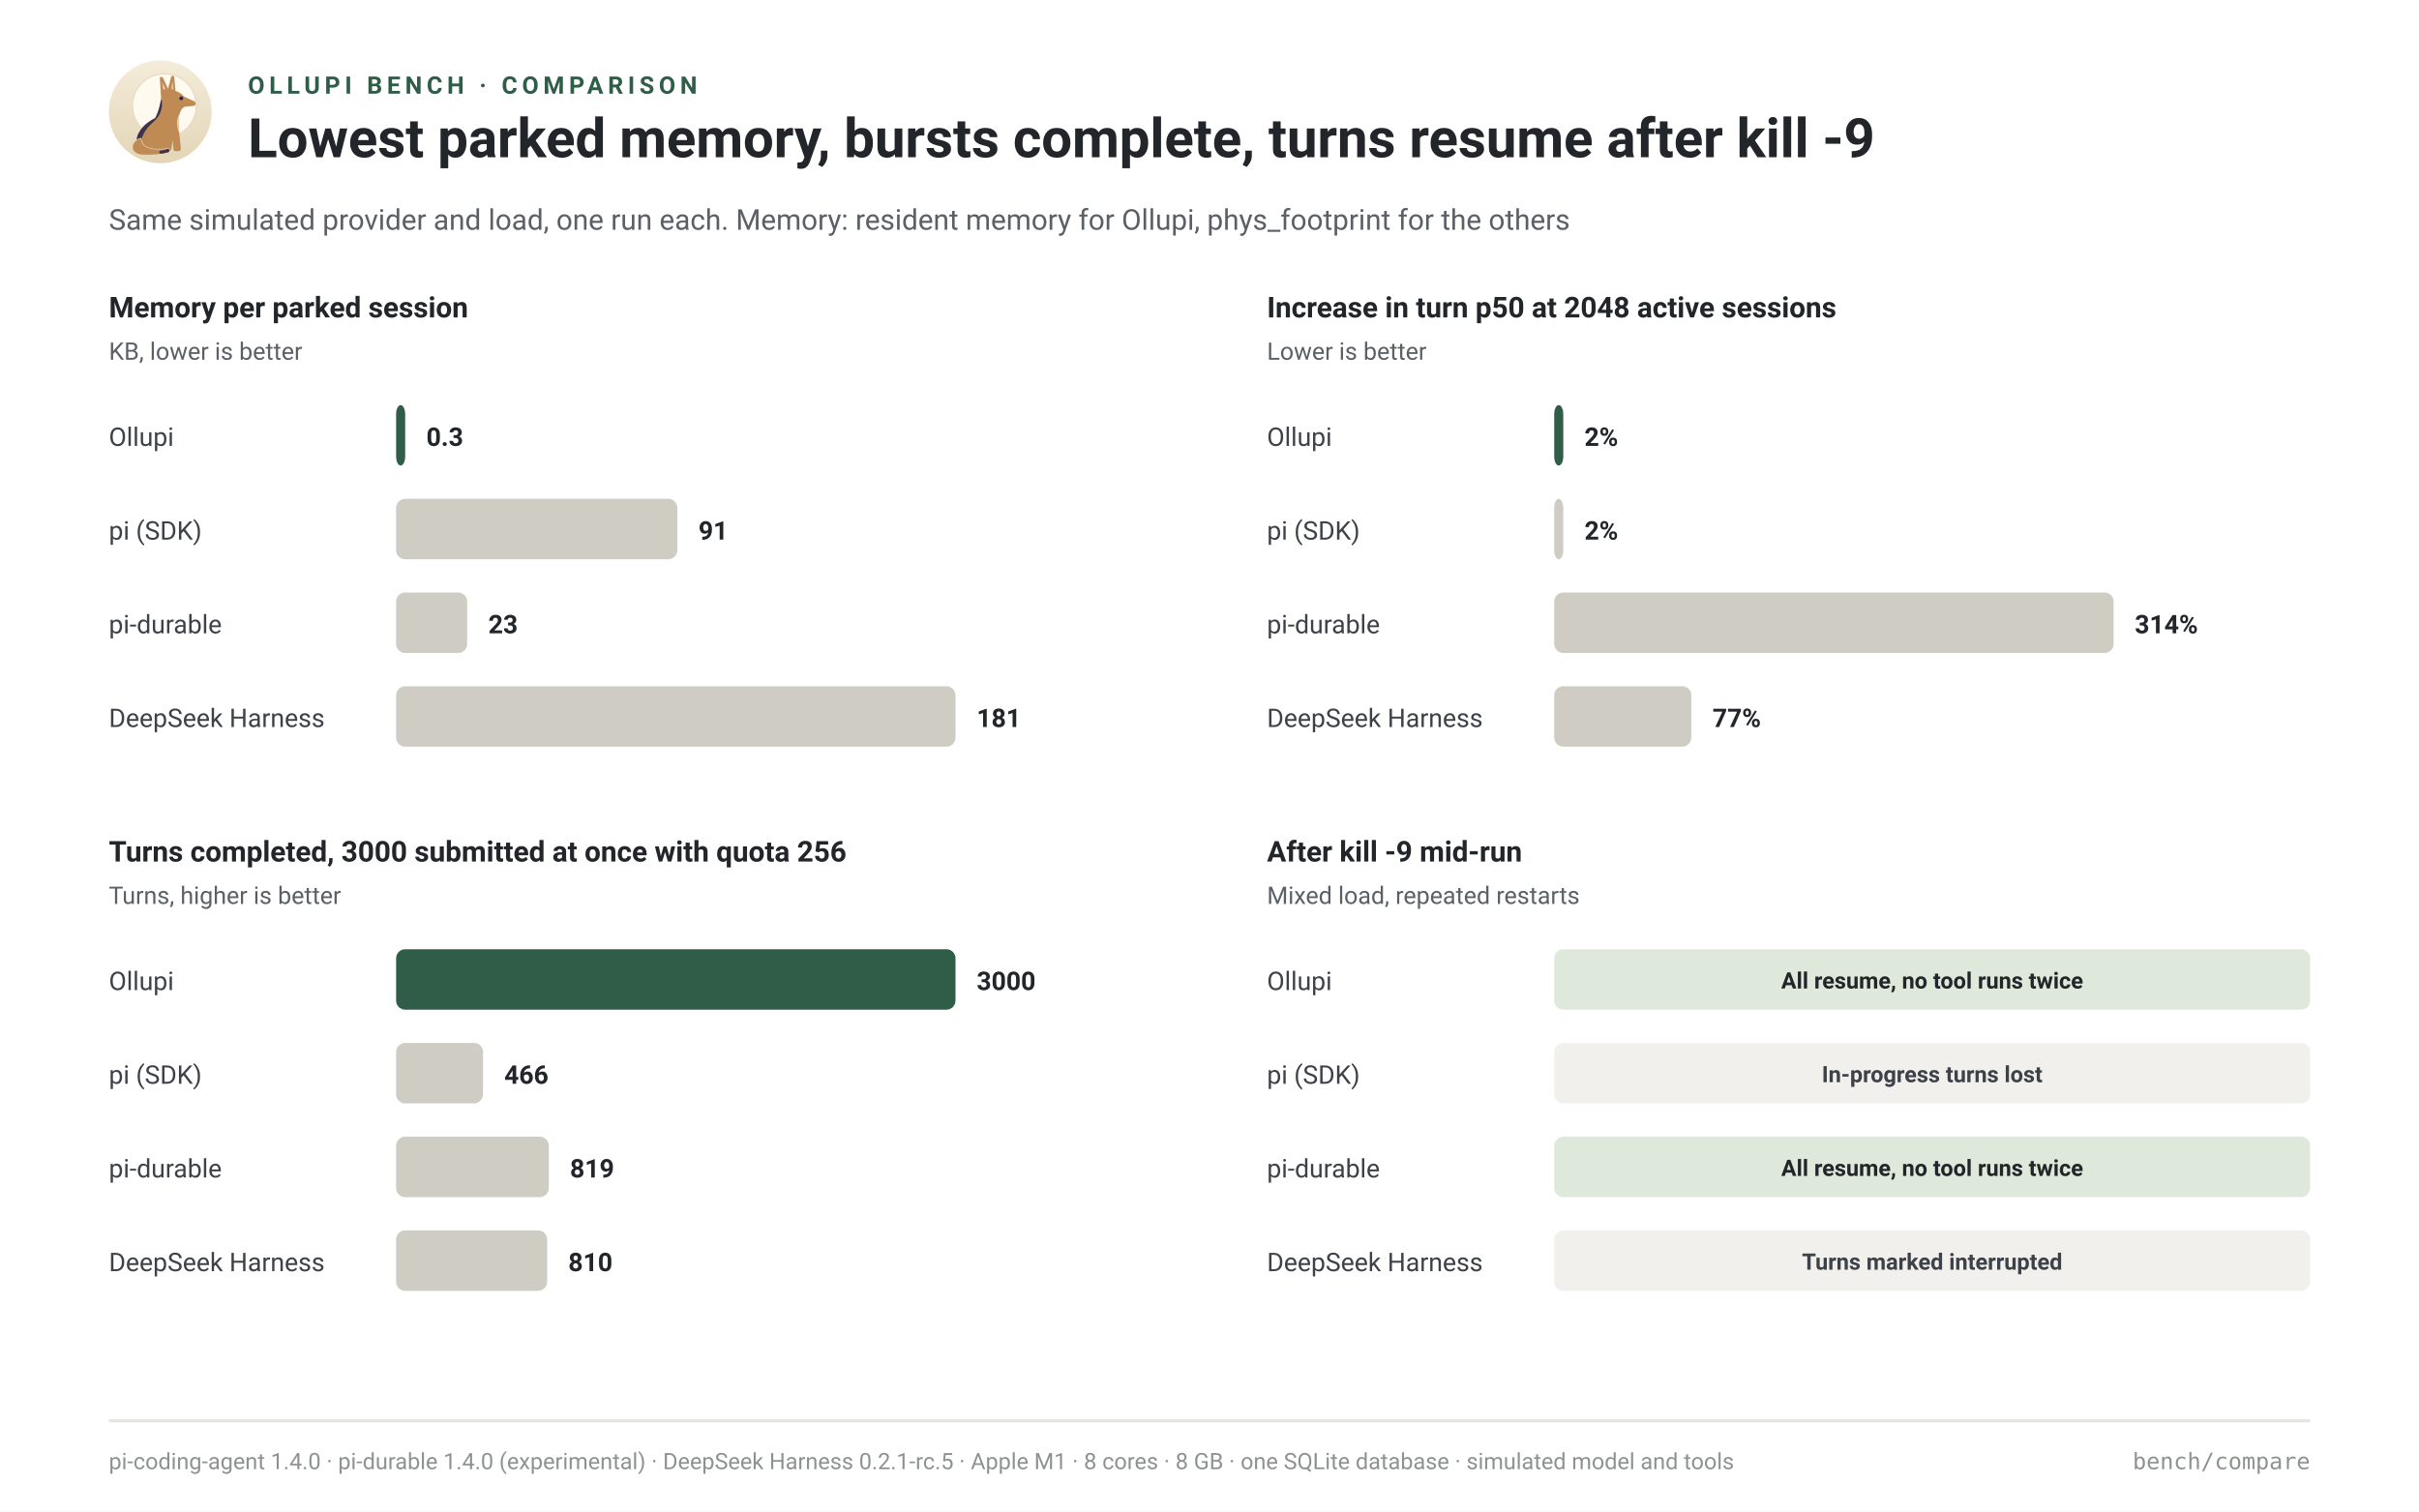
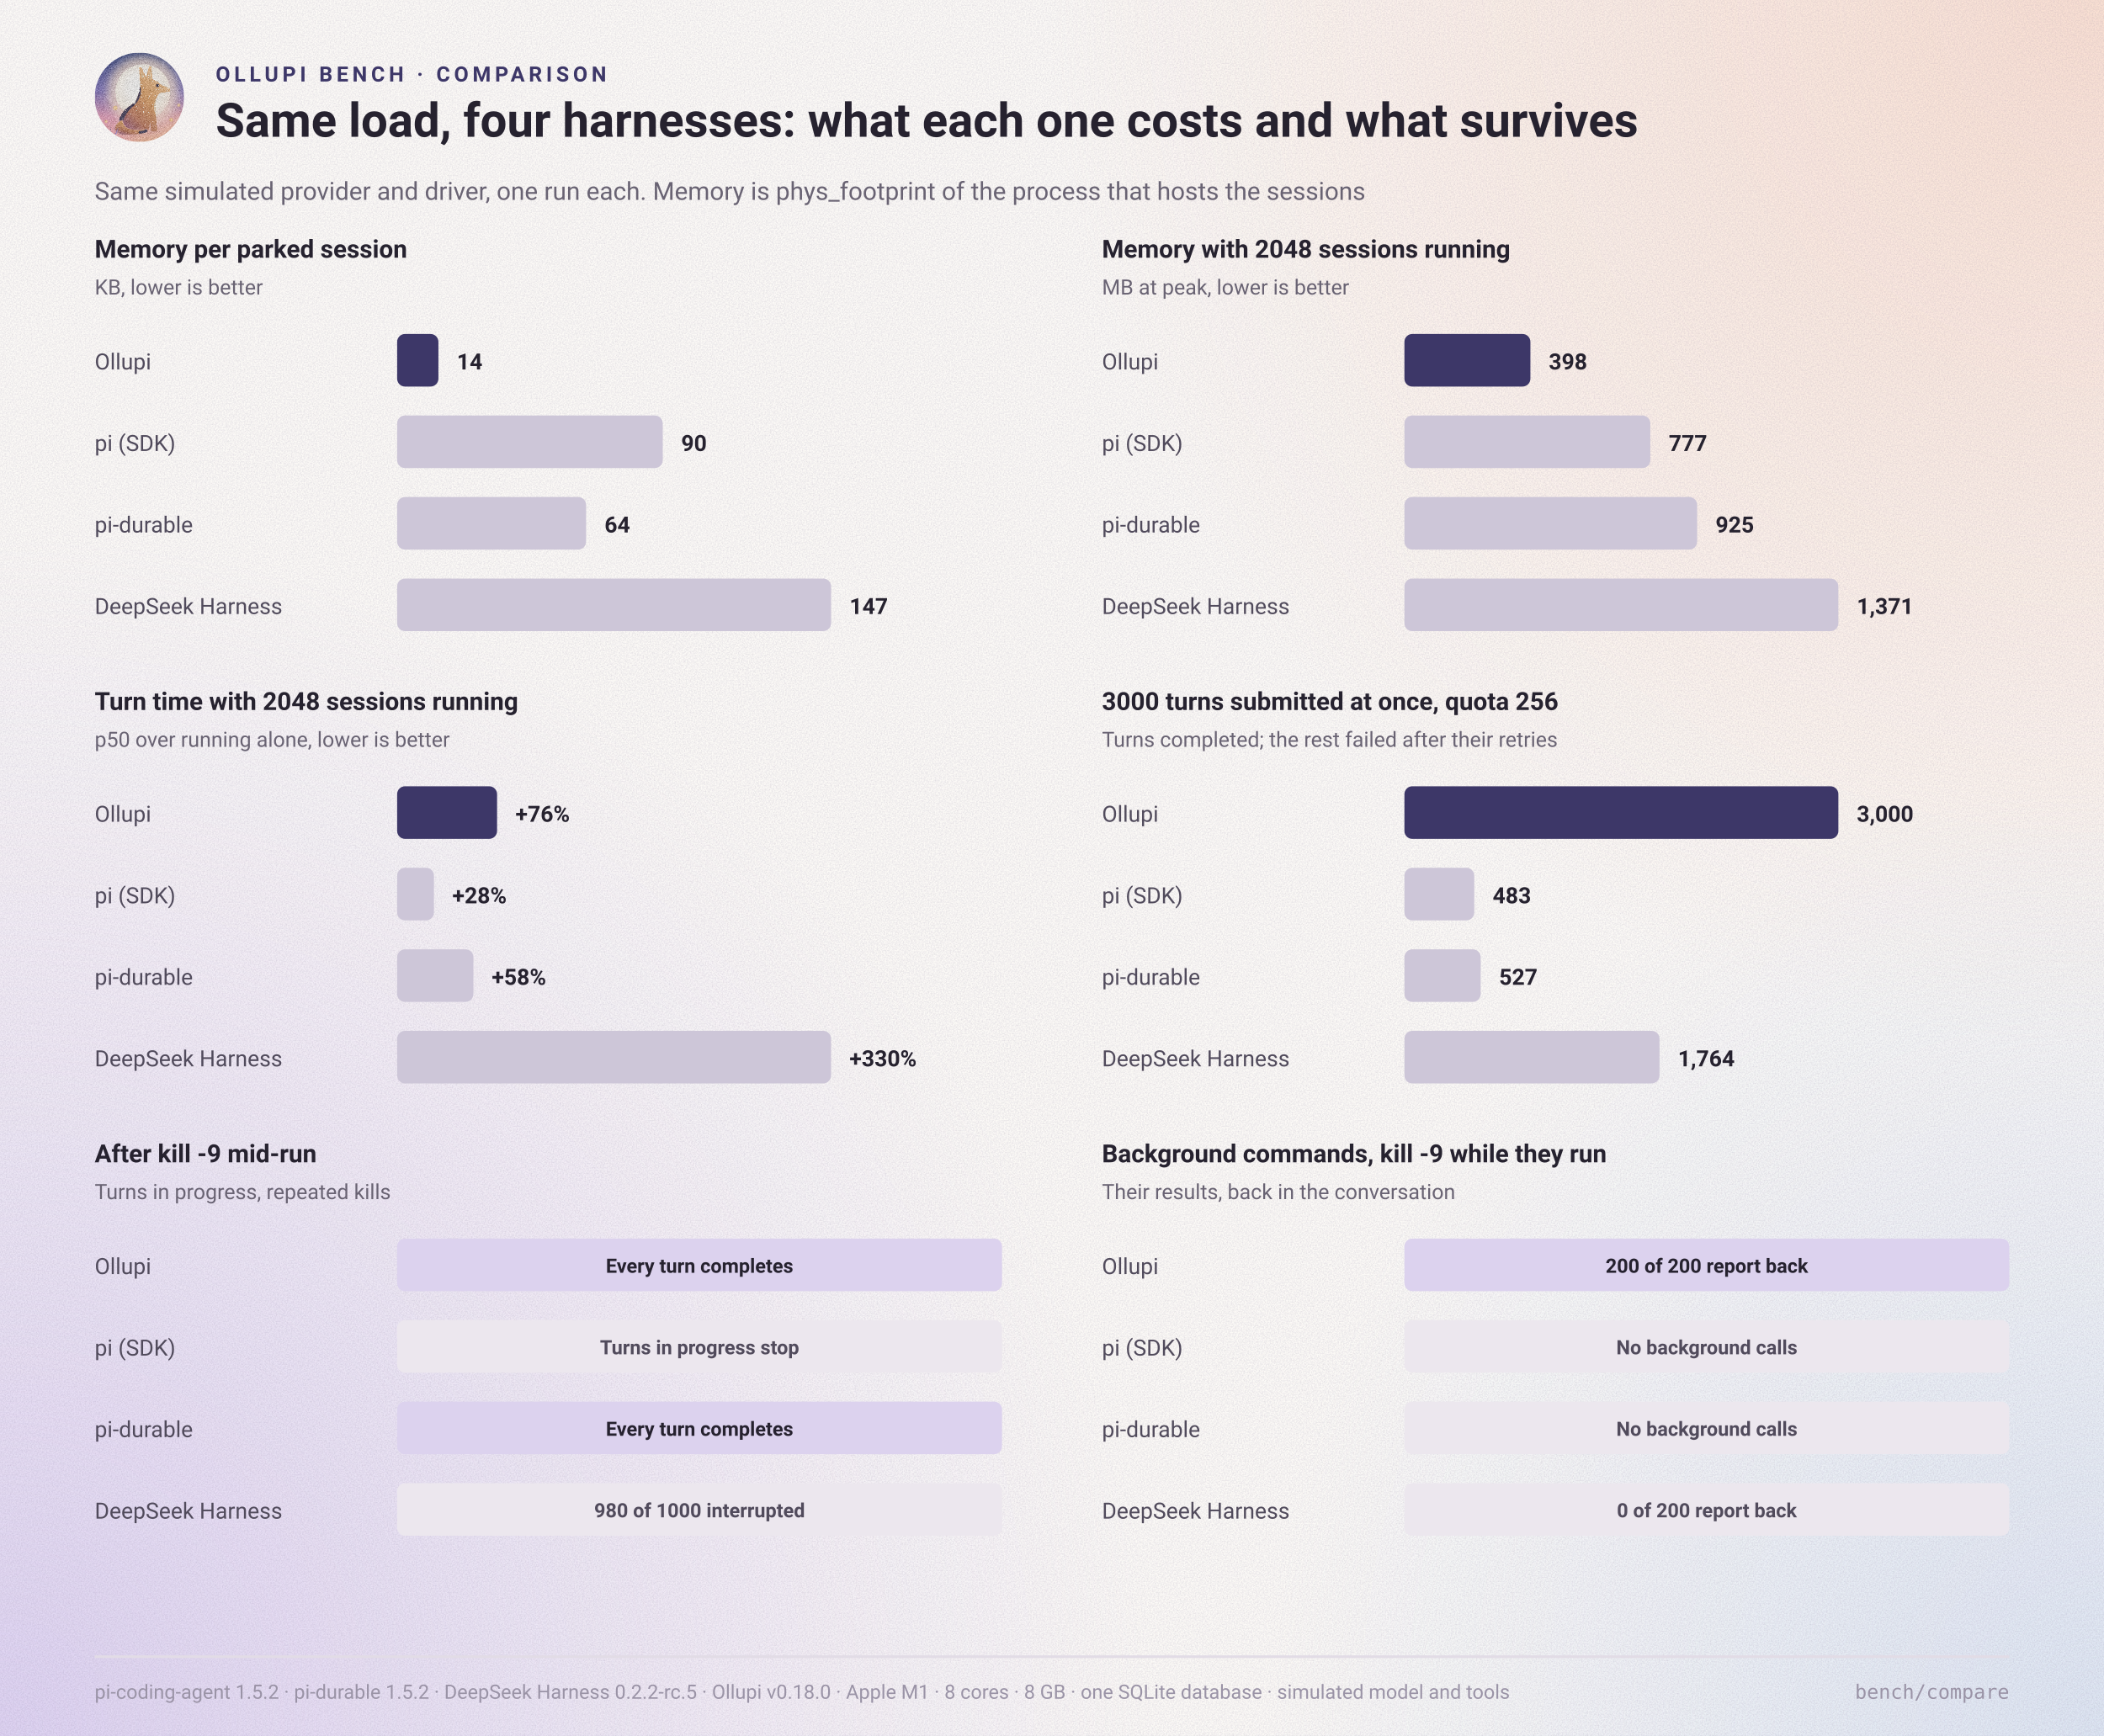
- <svg xmlns="http://www.w3.org/2000/svg" viewBox="0 0 1600 1000" width="1600" height="1000">
+ <svg xmlns="http://www.w3.org/2000/svg" viewBox="0 0 1600 1320" width="1600" height="1320">
  <defs>
    <pattern id="hatch" width="10" height="10" patternUnits="userSpaceOnUse" patternTransform="rotate(45)">
-       <rect width="10" height="10" fill="#f8f7f4" />
-       <line x1="0" y1="0" x2="0" y2="10" stroke="#cfccc3" stroke-width="4" />
+       <rect width="10" height="10" fill="#f6f2f3" />
+       <line x1="0" y1="0" x2="0" y2="10" stroke="#cdc6d8" stroke-width="4" />
    </pattern>
+     <radialGradient id="glow-lavender">
+       <stop offset="0" stop-color="#c4b2ec" stop-opacity=".55" />
+       <stop offset="1" stop-color="#c4b2ec" stop-opacity="0" />
+     </radialGradient>
+     <radialGradient id="glow-peach">
+       <stop offset="0" stop-color="#f7cdba" stop-opacity=".6" />
+       <stop offset="1" stop-color="#f7cdba" stop-opacity="0" />
+     </radialGradient>
+     <radialGradient id="glow-mist">
+       <stop offset="0" stop-color="#bed0ee" stop-opacity=".5" />
+       <stop offset="1" stop-color="#bed0ee" stop-opacity="0" />
+     </radialGradient>
+     <filter id="grain" x="0" y="0" width="100%" height="100%">
+       <feTurbulence type="fractalNoise" baseFrequency=".95" numOctaves="3" stitchTiles="stitch" />
+       <feColorMatrix values="0 0 0 0 .2 0 0 0 0 .16 0 0 0 0 .28 0 0 0 1.1 -.35" />
+     </filter>
    <marker id="arrow" viewBox="0 0 10 10" refX="9" refY="5" markerUnits="userSpaceOnUse" markerWidth="12" markerHeight="12" orient="auto-start-reverse">
-       <path d="M0,1 L9,5 L0,9 z" fill="#8e928f" />
+       <path d="M0,1 L9,5 L0,9 z" fill="#9a93a6" />
    </marker>
  </defs>
-   <style>text { font-family: -apple-system, BlinkMacSystemFont, "Segoe UI", Roboto, "Helvetica Neue", Arial, sans-serif; fill: #22252a; } .eyebrow { font-size: 16px; font-weight: 600; letter-spacing: 3px; fill: #2f5d47; } .title { font-size: 36px; font-weight: 700; } .sub { font-size: 19px; fill: #5b5f66; } .kpi { font-size: 44px; font-weight: 700; letter-spacing: -0.5px; } .unit { font-size: 21px; font-weight: 600; fill: #3d4148; } .cap { font-size: 17px; fill: #5b5f66; } .h { font-size: 22px; font-weight: 700; } .hs { font-size: 19px; font-weight: 600; } .b { font-size: 17px; fill: #3d4148; } .s { font-size: 15px; fill: #5b5f66; } .code { font-family: ui-monospace, 'SF Mono', Menlo, monospace; font-weight: 700; fill: #2f5d47; } .tick { font-size: 16px; fill: #5b5f66; } .lab { font-size: 17px; fill: #3d4148; } .val { font-size: 17px; font-weight: 600; } .chip { font-size: 15px; font-weight: 600; } .foot { font-size: 15px; fill: #8e928f; }</style>
-   <rect width="1600" height="1000" fill="#ffffff" />
+   <style>text { font-family: -apple-system, BlinkMacSystemFont, "Segoe UI", Roboto, "Helvetica Neue", Arial, sans-serif; fill: #26222f; } .eyebrow { font-size: 16px; font-weight: 600; letter-spacing: 3px; fill: #3d3768; } .title { font-size: 36px; font-weight: 700; } .sub { font-size: 19px; fill: #696373; } .kpi { font-size: 44px; font-weight: 700; letter-spacing: -0.5px; } .unit { font-size: 21px; font-weight: 600; fill: #514b5c; } .cap { font-size: 17px; fill: #696373; } .h { font-size: 22px; font-weight: 700; } .hs { font-size: 19px; font-weight: 600; } .b { font-size: 17px; fill: #514b5c; } .s { font-size: 15px; fill: #696373; } .code { font-family: ui-monospace, 'SF Mono', Menlo, monospace; font-weight: 700; fill: #3d3768; } .tick { font-size: 16px; fill: #696373; } .lab { font-size: 17px; fill: #514b5c; } .val { font-size: 17px; font-weight: 600; } .chip { font-size: 15px; font-weight: 600; } .foot { font-size: 15px; fill: #9a93a6; }</style>
+   <rect width="1600" height="1320" fill="#fbf9f6" />
+   <ellipse cx="0" cy="1320" rx="880" ry="924" fill="url(#glow-lavender)" />
+   <ellipse cx="1600" cy="0" rx="800.0" ry="792.0" fill="url(#glow-peach)" />
+   <ellipse cx="1600" cy="1320" rx="640.0" ry="726" fill="url(#glow-mist)" />
+   <rect width="1600" height="1320" filter="url(#grain)" opacity=".28" />
  <svg x="72" y="40" width="68" height="68" viewBox="0 0 100 100">
    <defs>
-       <linearGradient id="ollupi-ground" x1="0" y1="0" x2="0" y2="1">
-         <stop offset="0" stop-color="#f4ecda" />
-         <stop offset="1" stop-color="#e3d5b6" />
+       <linearGradient id="oed-coat" x1=".85" y1=".1" x2=".15" y2=".95">
+         <stop offset="0" stop-color="#f8c994" />
+         <stop offset=".45" stop-color="#df9c5f" />
+         <stop offset=".78" stop-color="#bf7458" />
+         <stop offset="1" stop-color="#9b5b74" />
      </linearGradient>
+       <radialGradient id="oed-moon" cx=".45" cy=".4" r=".7">
+         <stop offset="0" stop-color="#ffffff" />
+         <stop offset=".65" stop-color="#fff7ec" />
+         <stop offset="1" stop-color="#fbe1d6" />
+       </radialGradient>
+       <linearGradient id="oed-sky" x1="0" y1="0" x2="0" y2="1">
+         <stop offset="0" stop-color="#2f3f7a" />
+         <stop offset=".42" stop-color="#7b6fb8" />
+         <stop offset=".72" stop-color="#d996b4" />
+         <stop offset="1" stop-color="#f4bb98" />
+       </linearGradient>
+       <filter id="oed-bloom" x="-50%" y="-50%" width="200%" height="200%">
+         <feGaussianBlur stdDeviation="70" />
+       </filter>
+       <filter id="oed-halo" x="-50%" y="-50%" width="200%" height="200%">
+         <feGaussianBlur stdDeviation="38" />
+       </filter>
+       <filter id="oed-grain" x="0" y="0" width="100%" height="100%" color-interpolation-filters="sRGB">
+         <feTurbulence type="fractalNoise" baseFrequency="1.05" numOctaves="3" seed="11" result="n" />
+         <feColorMatrix in="n" type="saturate" values="0" result="g" />
+         <feComponentTransfer in="g" result="gc">
+           <feFuncR type="linear" slope="1.4" intercept="-.2" />
+           <feFuncG type="linear" slope="1.4" intercept="-.2" />
+           <feFuncB type="linear" slope="1.4" intercept="-.2" />
+           <feFuncA type="linear" slope="0" intercept="1" />
+         </feComponentTransfer>
+         <feBlend in="SourceGraphic" in2="gc" mode="soft-light" result="b" />
+         <feComposite in="b" in2="SourceGraphic" operator="arithmetic" k2=".38" k3=".62" result="m" />
+         <feComposite in="m" in2="SourceAlpha" operator="in" />
+       </filter>
+       <filter id="oed-wolf" x="-15%" y="-15%" width="130%" height="130%" color-interpolation-filters="sRGB">
+         <feGaussianBlur in="SourceGraphic" stdDeviation="1.2" result="air" />
+         <feGaussianBlur in="SourceAlpha" stdDeviation="5" result="soft" />
+         <feTurbulence type="fractalNoise" baseFrequency="1.9" numOctaves="2" seed="4" result="noise" />
+         <feColorMatrix in="noise" values="0 0 0 0 0  0 0 0 0 0  0 0 0 0 0  1 0 0 0 0" result="na" />
+         <feComposite in="soft" in2="na" operator="arithmetic" k2="1" k3="2.1" k4="-1.05" result="mix" />
+         <feComponentTransfer in="mix" result="edge">
+           <feFuncA type="discrete" tableValues="0 1" />
+         </feComponentTransfer>
+         <feTurbulence type="fractalNoise" baseFrequency="1.6" numOctaves="2" seed="9" result="g" />
+         <feColorMatrix in="g" type="saturate" values="0" result="gg" />
+         <feBlend in="air" in2="gg" mode="soft-light" result="tex0" />
+         <feComposite in="tex0" in2="air" operator="arithmetic" k2="0.3" k3="0.7" result="tex" />
+         <feComposite in="tex" in2="edge" operator="in" />
+       </filter>
+       <filter id="oed-moonedge" x="-15%" y="-15%" width="130%" height="130%" color-interpolation-filters="sRGB">
+         <feGaussianBlur in="SourceGraphic" stdDeviation="2" result="air" />
+         <feGaussianBlur in="SourceAlpha" stdDeviation="10" result="soft" />
+         <feTurbulence type="fractalNoise" baseFrequency="1.4" numOctaves="2" seed="9" result="noise" />
+         <feColorMatrix in="noise" values="0 0 0 0 0  0 0 0 0 0  0 0 0 0 0  1 0 0 0 0" result="na" />
+         <feComposite in="soft" in2="na" operator="arithmetic" k2="1" k3="1.7" k4="-0.85" result="mix" />
+         <feComponentTransfer in="mix" result="edge">
+           <feFuncA type="discrete" tableValues="0 1" />
+         </feComponentTransfer>
+         <feTurbulence type="fractalNoise" baseFrequency="1.6" numOctaves="2" seed="14" result="g" />
+         <feColorMatrix in="g" type="saturate" values="0" result="gg" />
+         <feBlend in="air" in2="gg" mode="soft-light" result="tex0" />
+         <feComposite in="tex0" in2="air" operator="arithmetic" k2="0.15" k3="0.85" result="tex" />
+         <feComposite in="tex" in2="edge" operator="in" />
+       </filter>
+       <filter id="oed-tuft1" x="-15%" y="-15%" width="130%" height="130%" color-interpolation-filters="sRGB">
+         <feGaussianBlur in="SourceGraphic" stdDeviation="1.2" result="air" />
+         <feGaussianBlur in="SourceAlpha" stdDeviation="3.0" result="soft" />
+         <feTurbulence type="fractalNoise" baseFrequency="1.7" numOctaves="2" seed="21" result="noise" />
+         <feColorMatrix in="noise" values="0 0 0 0 0  0 0 0 0 0  0 0 0 0 0  1 0 0 0 0" result="na" />
+         <feComposite in="soft" in2="na" operator="arithmetic" k2="1" k3="2.0" k4="-1.0" result="mix" />
+         <feComponentTransfer in="mix" result="edge">
+           <feFuncA type="discrete" tableValues="0 1" />
+         </feComponentTransfer>
+         <feTurbulence type="fractalNoise" baseFrequency="1.6" numOctaves="2" seed="26" result="g" />
+         <feColorMatrix in="g" type="saturate" values="0" result="gg" />
+         <feBlend in="air" in2="gg" mode="soft-light" result="tex0" />
+         <feComposite in="tex0" in2="air" operator="arithmetic" k2="0.3" k3="0.7" result="tex" />
+         <feComposite in="tex" in2="edge" operator="in" />
+       </filter>
+       <filter id="oed-tuft2" x="-15%" y="-15%" width="130%" height="130%" color-interpolation-filters="sRGB">
+         <feGaussianBlur in="SourceGraphic" stdDeviation="1.2" result="air" />
+         <feGaussianBlur in="SourceAlpha" stdDeviation="3.0" result="soft" />
+         <feTurbulence type="fractalNoise" baseFrequency="1.7" numOctaves="2" seed="33" result="noise" />
+         <feColorMatrix in="noise" values="0 0 0 0 0  0 0 0 0 0  0 0 0 0 0  1 0 0 0 0" result="na" />
+         <feComposite in="soft" in2="na" operator="arithmetic" k2="1" k3="2.0" k4="-1.0" result="mix" />
+         <feComponentTransfer in="mix" result="edge">
+           <feFuncA type="discrete" tableValues="0 1" />
+         </feComponentTransfer>
+         <feTurbulence type="fractalNoise" baseFrequency="1.6" numOctaves="2" seed="38" result="g" />
+         <feColorMatrix in="g" type="saturate" values="0" result="gg" />
+         <feBlend in="air" in2="gg" mode="soft-light" result="tex0" />
+         <feComposite in="tex0" in2="air" operator="arithmetic" k2="0.3" k3="0.7" result="tex" />
+         <feComposite in="tex" in2="edge" operator="in" />
+       </filter>
+       <filter id="oed-tree" x="-15%" y="-15%" width="130%" height="130%" color-interpolation-filters="sRGB">
+         <feGaussianBlur in="SourceGraphic" stdDeviation="0.6" result="air" />
+         <feGaussianBlur in="SourceAlpha" stdDeviation="2.2" result="soft" />
+         <feTurbulence type="fractalNoise" baseFrequency="1.8" numOctaves="2" seed="41" result="noise" />
+         <feColorMatrix in="noise" values="0 0 0 0 0  0 0 0 0 0  0 0 0 0 0  1 0 0 0 0" result="na" />
+         <feComposite in="soft" in2="na" operator="arithmetic" k2="1" k3="1.8" k4="-0.9" result="mix" />
+         <feComponentTransfer in="mix" result="edge">
+           <feFuncA type="discrete" tableValues="0 1" />
+         </feComponentTransfer>
+         <feTurbulence type="fractalNoise" baseFrequency="1.6" numOctaves="2" seed="46" result="g" />
+         <feColorMatrix in="g" type="saturate" values="0" result="gg" />
+         <feBlend in="air" in2="gg" mode="soft-light" result="tex0" />
+         <feComposite in="tex0" in2="air" operator="arithmetic" k2="0.2" k3="0.8" result="tex" />
+         <feComposite in="tex" in2="edge" operator="in" />
+       </filter>
+       <filter id="oed-fly" x="-15%" y="-15%" width="130%" height="130%" color-interpolation-filters="sRGB">
+         <feGaussianBlur in="SourceGraphic" stdDeviation="0.5" result="air" />
+         <feGaussianBlur in="SourceAlpha" stdDeviation="1.6" result="soft" />
+         <feTurbulence type="fractalNoise" baseFrequency="2.2" numOctaves="2" seed="51" result="noise" />
+         <feColorMatrix in="noise" values="0 0 0 0 0  0 0 0 0 0  0 0 0 0 0  1 0 0 0 0" result="na" />
+         <feComposite in="soft" in2="na" operator="arithmetic" k2="1" k3="1.6" k4="-0.8" result="mix" />
+         <feComponentTransfer in="mix" result="edge">
+           <feFuncA type="discrete" tableValues="0 1" />
+         </feComponentTransfer>
+         <feTurbulence type="fractalNoise" baseFrequency="1.6" numOctaves="2" seed="56" result="g" />
+         <feColorMatrix in="g" type="saturate" values="0" result="gg" />
+         <feBlend in="air" in2="gg" mode="soft-light" result="tex0" />
+         <feComposite in="tex0" in2="air" operator="arithmetic" k2="0.2" k3="0.8" result="tex" />
+         <feComposite in="tex" in2="edge" operator="in" />
+       </filter>
+       <filter id="oed-glow" x="-50%" y="-50%" width="200%" height="200%">
+         <feGaussianBlur stdDeviation="6.00" />
+       </filter>
+       <linearGradient id="oed-wing" x1="0" x2="1">
+         <stop offset="0" stop-color="#a99af0" />
+         <stop offset="1" stop-color="#f4a6b8" />
+       </linearGradient>
+       <linearGradient id="oed-wing2" x1="0" x2="1">
+         <stop offset="0" stop-color="#f6b693" />
+         <stop offset="1" stop-color="#9fb8f0" />
+       </linearGradient>
+       <clipPath id="oed-disc">
+         <circle cx="512" cy="512" r="412" />
+       </clipPath>
    </defs>
-     <circle cx="50" cy="50" r="50" fill="url(#ollupi-ground)" />
-     <circle cx="54" cy="44" r="31" fill="#fffaf0" stroke="#e6d8bb" stroke-width="1" />
-     <g transform="translate(14 12) scale(.8)">
-       <clipPath id="ollupi-body">
-         <path d="M30 95 C18 95 13 83 19 73 C23 65 31 59 39 55 C43 47 45 39 46 31 L44.5 7 C44.5 4.5 47.5 4 48.5 6.5 L54.5 19.5 L58 5.5 C58.5 3 61.5 3 62 5.5 L63.5 22 C68 23.5 71.5 26 74 29 L86 34.5 C89 35.8 88.6 40 85.5 40.2 L74 41.5 C70.5 44 68.5 48 67.5 54 C66.5 62 68 72 69 82 L70 92 C70.2 94 69 95.3 67 95.3 L63.5 95.3 C61.5 95.3 61 93.8 61 92.5 L60 82 L58.5 92.5 C58.3 94.3 57 95.3 55 95.3 L50 95.3 Z" />
-       </clipPath>
-       <path d="M30 95 C18 95 13 83 19 73 C23 65 31 59 39 55 C43 47 45 39 46 31 L44.5 7 C44.5 4.5 47.5 4 48.5 6.5 L54.5 19.5 L58 5.5 C58.5 3 61.5 3 62 5.5 L63.5 22 C68 23.5 71.5 26 74 29 L86 34.5 C89 35.8 88.6 40 85.5 40.2 L74 41.5 C70.5 44 68.5 48 67.5 54 C66.5 62 68 72 69 82 L70 92 C70.2 94 69 95.3 67 95.3 L63.5 95.3 C61.5 95.3 61 93.8 61 92.5 L60 82 L58.5 92.5 C58.3 94.3 57 95.3 55 95.3 L50 95.3 Z" fill="#c08a55" />
-       <g clip-path="url(#ollupi-body)">
-         <path d="M92 44 L72.5 44.5 C69.2 47.5 66.8 51.5 65.7 56.5 C64.8 61.5 65.6 68 69.2 76 L92 76 Z" fill="#ead2ab" />
-         <path d="M8 92 L8 40 L30 40 L46.8 33 C48.4 44 44.5 52.5 37 59.5 C30 65.5 24.5 72 21.8 82 Z" fill="#3b3350" />
+     <g transform="scale(0.121359) translate(-100 -100)">
+       <g clip-path="url(#oed-disc)">
+         <g filter="url(#oed-grain)">
+           <rect x="100" y="100" width="824" height="824" fill="url(#oed-sky)" />
+           <circle cx="160" cy="980" r="300" fill="#f7a7c0" opacity=".55" filter="url(#oed-bloom)" />
+           <circle cx="960" cy="900" r="260" fill="#ffc9a0" opacity=".6" filter="url(#oed-bloom)" />
+           <circle cx="545" cy="463" r="330" fill="#ffe6cf" opacity=".75" filter="url(#oed-halo)" />
+           <g filter="url(#oed-tree)" transform="translate(845 872) scale(1.05)" fill="#3a3a6e">
+             <path d="M-2 0 L-1.5 -34 L-14 -50 L-12 -51 L-0.5 -38 L1 -52 L3 -52 L1.6 -38 L13 -50 L15 -49 L2 -33 L2 0 Z" />
+             <path d="M-46 -52 C-40 -60 -20 -66 -2 -64 C14 -70 40 -64 48 -55 C40 -50 22 -51 4 -50 C-16 -49 -36 -47 -46 -52 Z" />
+           </g>
+           <path transform="translate(790 250) scale(1.6)" d="M-10 0 C-6 -4 -2 -4 0 0 C2 -4 6 -4 10 0 C6 -2 2 -1 0 2 C-2 -1 -6 -2 -10 0 Z" fill="#2c2f5e" opacity=".8" />
+           <path transform="translate(828 272) scale(1.1)" d="M-10 0 C-6 -4 -2 -4 0 0 C2 -4 6 -4 10 0 C6 -2 2 -1 0 2 C-2 -1 -6 -2 -10 0 Z" fill="#2c2f5e" opacity=".8" />
+           <g filter="url(#oed-moonedge)">
+             <circle cx="545" cy="462.6" r="255.4" fill="url(#oed-moon)" />
+           </g>
+           <circle cx="520" cy="430" r="150" fill="#ffffff" opacity=".55" filter="url(#oed-halo)" />
+           <g filter="url(#oed-wolf)">
+             <g transform="translate(100 100) scale(8.24) translate(14 12) scale(.8)">
+               <clipPath id="oed-body">
+                 <path d="M30 95 C18 95 13 83 19 73 C23 65 31 59 39 55 C43 47 45 39 46 31 L44.5 7 C44.5 4.5 47.5 4 48.5 6.5 L54.5 19.5 L58 5.5 C58.5 3 61.5 3 62 5.5 L63.5 22 C68 23.5 71.5 26 74 29 L86 34.5 C89 35.8 88.6 40 85.5 40.2 L74 41.5 C70.5 44 68.5 48 67.5 54 C66.5 62 68 72 69 82 L70 92 C70.2 94 69 95.3 67 95.3 L63.5 95.3 C61.5 95.3 61 93.8 61 92.5 L60 82 L58.5 92.5 C58.3 94.3 57 95.3 55 95.3 L50 95.3 Z" />
+               </clipPath>
+               <path d="M30 95 C18 95 13 83 19 73 C23 65 31 59 39 55 C43 47 45 39 46 31 L44.5 7 C44.5 4.5 47.5 4 48.5 6.5 L54.5 19.5 L58 5.5 C58.5 3 61.5 3 62 5.5 L63.5 22 C68 23.5 71.5 26 74 29 L86 34.5 C89 35.8 88.6 40 85.5 40.2 L74 41.5 C70.5 44 68.5 48 67.5 54 C66.5 62 68 72 69 82 L70 92 C70.2 94 69 95.3 67 95.3 L63.5 95.3 C61.5 95.3 61 93.8 61 92.5 L60 82 L58.5 92.5 C58.3 94.3 57 95.3 55 95.3 L50 95.3 Z" fill="url(#oed-coat)" />
+               <g clip-path="url(#oed-body)">
+                 <path d="M92 44 L72.5 44.5 C69.2 47.5 66.8 51.5 65.7 56.5 C64.8 61.5 65.6 68 69.2 76 L92 76 Z" fill="#ead2ab" />
+                 <path d="M8 92 L8 40 L30 40 L46.8 33 C48.4 44 44.5 52.5 37 59.5 C30 65.5 24.5 72 21.8 82 Z" fill="#3b3350" />
+               </g>
+               <path d="M47.4 11.5 L51.4 19.8 L48.6 20.4 Z M59.9 10.2 L61 20.4 L58.6 19.4 Z" fill="#ead2ab" />
+               <path d="M21 80 C8 84 8 99 24 99.5 C36 100 46 99 54 96.8 C57 96 57 92.5 54 92.5 C44 94 34 94 27 90 C23.5 88 22 84.5 21 80 Z" fill="url(#oed-coat)" stroke="#e9a9a8" stroke-width="1.6" paint-order="stroke" />
+               <path d="M45 94.6 C49 94.4 51.5 93.8 54 92.5 C57 92.5 57 96 54 96.8 C51 97.6 48 98.2 45 98.5 C43.5 97 43.5 95.6 45 94.6 Z" fill="#3b3350" />
+               <circle cx="70.5" cy="31" r="2.3" fill="#2b2541" />
+             </g>
+           </g>
+           <g filter="url(#oed-tuft1)">
+             <path d="M227.6 914 C224.4 860.0 206.7 824.0 201.2 794.0 C203.0 830.0 236.9 866.0 248.4 914 Z" fill="#2c335f" />
+             <path d="M239.6 914 C242.5 842.0 244.0 794.0 242.8 754.0 C243.2 802.0 255.9 850.0 262.0 914 Z" fill="#4b3a78" />
+             <path d="M254.0 914 C264.2 863.6 290.8 830.0 295.6 802.0 C294.0 835.6 275.8 869.2 273.2 914 Z" fill="#d07a9c" />
+             <path d="M214.8 914 C208.1 874.4 180.1 848.0 172.4 826.0 C175.0 852.4 218.6 878.8 232.4 914 Z" fill="#ee9f78" />
+             <path d="M263.6 914 C277.0 852.8 314.0 812.0 321.2 778.0 C318.8 818.8 288.6 859.6 282.8 914 Z" fill="#9a83d8" />
+             <path d="M235.6 914 C242.3 881.6 258.0 860.0 260.4 842.0 C259.6 863.6 252.9 885.2 253.2 914 Z" fill="#7a4f86" />
+           </g>
+           <g filter="url(#oed-tuft2)">
+             <path d="M763.8 921 C772.0 881.2 792.8 854.7 796.5 832.6 C795.3 859.1 781.8 885.6 780.2 921 Z" fill="#4b3a78" />
+             <path d="M752.3 921 C751.7 869.0 743.8 834.3 740.7 805.4 C741.7 840.1 762.3 874.8 770.0 921 Z" fill="#d07a9c" />
+             <path d="M776.8 921 C787.4 890.4 816.6 870.0 822.3 853.0 C820.4 873.4 796.3 893.8 791.7 921 Z" fill="#2c335f" />
+             <path d="M744.1 921 C739.0 893.5 716.9 875.1 710.8 859.8 C712.8 878.2 747.9 896.5 759.1 921 Z" fill="#9a83d8" />
+             <path d="M782.9 921 C788.0 875.1 799.1 844.5 800.6 819.0 C800.1 849.6 797.8 880.2 799.2 921 Z" fill="#ee9f78" />
+           </g>
+           <circle cx="290" cy="610" r="20" fill="#ffd27a" opacity=".7" filter="url(#oed-glow)" />
+           <circle cx="290" cy="610" r="5" fill="#fffbe8" />
+           <circle cx="805" cy="720" r="16.8" fill="#ffd27a" opacity=".7" filter="url(#oed-glow)" />
+           <circle cx="805" cy="720" r="4.2" fill="#fffbe8" />
+           <circle cx="875" cy="585" r="14.4" fill="#ffd27a" opacity=".7" filter="url(#oed-glow)" />
+           <circle cx="875" cy="585" r="3.6" fill="#fffbe8" />
+           <circle cx="205" cy="735" r="12.8" fill="#ffd27a" opacity=".7" filter="url(#oed-glow)" />
+           <circle cx="205" cy="735" r="3.2" fill="#fffbe8" />
+         </g>
      </g>
-       <path d="M47.4 11.5 L51.4 19.8 L48.6 20.4 Z M59.9 10.2 L61 20.4 L58.6 19.4 Z" fill="#ead2ab" />
-       <path d="M21 80 C8 84 8 99 24 99.5 C36 100 46 99 54 96.8 C57 96 57 92.5 54 92.5 C44 94 34 94 27 90 C23.5 88 22 84.5 21 80 Z" fill="#c08a55" stroke="#e3d5b6" stroke-width="1.6" paint-order="stroke" />
-       <path d="M45 94.6 C49 94.4 51.5 93.8 54 92.5 C57 92.5 57 96 54 96.8 C51 97.6 48 98.2 45 98.5 C43.5 97 43.5 95.6 45 94.6 Z" fill="#3b3350" />
-       <circle cx="70.5" cy="31" r="2.3" fill="#2b2541" />
    </g>
  </svg>
  <text class="eyebrow" x="164" y="62">OLLUPI BENCH · COMPARISON</text>
-   <text class="title" x="164" y="104">Lowest parked memory, bursts complete, turns resume after kill -9</text>
-   <text class="sub" x="72" y="152">Same simulated provider and load, one run each. Memory: resident memory for Ollupi, phys_footprint for the others</text>
-   <line x1="72" y1="940" x2="1528" y2="940" stroke="#e6e4de" stroke-width="2" />
-   <text class="foot" x="72" y="972">pi-coding-agent 1.4.0 · pi-durable 1.4.0 (experimental) · DeepSeek Harness 0.2.1-rc.5 · Apple M1 · 8 cores · 8 GB · one SQLite database · simulated model and tools</text>
-   <text class="foot" x="1528" y="972" text-anchor="end" style="font-family: ui-monospace, 'SF Mono', Menlo, monospace">bench/compare</text>
-   <text class="hs" x="72.0" y="210.0" text-anchor="start">Memory per parked session</text>
-   <text class="tick" x="72.0" y="238.0" text-anchor="start">KB, lower is better</text>
-   <text class="lab" x="72.0" y="295.0" text-anchor="start">Ollupi</text>
-   <rect x="262.0" y="268" width="6.0" height="40" rx="6" fill="#2f5d47" />
-   <text class="val" x="282.0" y="295.0" text-anchor="start">0.3</text>
-   <text class="lab" x="72.0" y="357.0" text-anchor="start">pi (SDK)</text>
-   <rect x="262.0" y="330" width="186.0" height="40" rx="6" fill="#cfccc3" />
-   <text class="val" x="462.0" y="357.0" text-anchor="start">91</text>
-   <text class="lab" x="72.0" y="419.0" text-anchor="start">pi-durable</text>
-   <rect x="262.0" y="392" width="47.0" height="40" rx="6" fill="#cfccc3" />
-   <text class="val" x="323.0" y="419.0" text-anchor="start">23</text>
-   <text class="lab" x="72.0" y="481.0" text-anchor="start">DeepSeek Harness</text>
-   <rect x="262.0" y="454" width="370.0" height="40" rx="6" fill="#cfccc3" />
-   <text class="val" x="646.0" y="481.0" text-anchor="start">181</text>
-   <text class="hs" x="838.0" y="210.0" text-anchor="start">Increase in turn p50 at 2048 active sessions</text>
-   <text class="tick" x="838.0" y="238.0" text-anchor="start">Lower is better</text>
-   <text class="lab" x="838.0" y="295.0" text-anchor="start">Ollupi</text>
-   <rect x="1028.0" y="268" width="6.0" height="40" rx="6" fill="#2f5d47" />
-   <text class="val" x="1048.0" y="295.0" text-anchor="start">2%</text>
-   <text class="lab" x="838.0" y="357.0" text-anchor="start">pi (SDK)</text>
-   <rect x="1028.0" y="330" width="6.0" height="40" rx="6" fill="#cfccc3" />
-   <text class="val" x="1048.0" y="357.0" text-anchor="start">2%</text>
-   <text class="lab" x="838.0" y="419.0" text-anchor="start">pi-durable</text>
-   <rect x="1028.0" y="392" width="370.0" height="40" rx="6" fill="#cfccc3" />
-   <text class="val" x="1412.0" y="419.0" text-anchor="start">314%</text>
-   <text class="lab" x="838.0" y="481.0" text-anchor="start">DeepSeek Harness</text>
-   <rect x="1028.0" y="454" width="90.7" height="40" rx="6" fill="#cfccc3" />
-   <text class="val" x="1132.7" y="481.0" text-anchor="start">77%</text>
-   <text class="hs" x="72.0" y="570.0" text-anchor="start">Turns completed, 3000 submitted at once with quota 256</text>
-   <text class="tick" x="72.0" y="598.0" text-anchor="start">Turns, higher is better</text>
-   <text class="lab" x="72.0" y="655.0" text-anchor="start">Ollupi</text>
-   <rect x="262.0" y="628" width="370.0" height="40" rx="6" fill="#2f5d47" />
-   <text class="val" x="646.0" y="655.0" text-anchor="start">3000</text>
-   <text class="lab" x="72.0" y="717.0" text-anchor="start">pi (SDK)</text>
-   <rect x="262.0" y="690" width="57.5" height="40" rx="6" fill="#cfccc3" />
-   <text class="val" x="333.5" y="717.0" text-anchor="start">466</text>
-   <text class="lab" x="72.0" y="779.0" text-anchor="start">pi-durable</text>
-   <rect x="262.0" y="752" width="101.0" height="40" rx="6" fill="#cfccc3" />
-   <text class="val" x="377.0" y="779.0" text-anchor="start">819</text>
-   <text class="lab" x="72.0" y="841.0" text-anchor="start">DeepSeek Harness</text>
-   <rect x="262.0" y="814" width="99.9" height="40" rx="6" fill="#cfccc3" />
-   <text class="val" x="375.9" y="841.0" text-anchor="start">810</text>
-   <text class="hs" x="838.0" y="570.0" text-anchor="start">After kill -9 mid-run</text>
-   <text class="tick" x="838.0" y="598.0" text-anchor="start">Mixed load, repeated restarts</text>
-   <text class="lab" x="838.0" y="655.0" text-anchor="start">Ollupi</text>
-   <rect x="1028.0" y="628" width="500.0" height="40" rx="6" fill="#dfe9db" />
-   <text class="chip" x="1278.0" y="654.0" text-anchor="middle" style="fill:#22252a">All resume, no tool runs twice</text>
-   <text class="lab" x="838.0" y="717.0" text-anchor="start">pi (SDK)</text>
-   <rect x="1028.0" y="690" width="500.0" height="40" rx="6" fill="#f1f0ec" />
-   <text class="chip" x="1278.0" y="716.0" text-anchor="middle" style="fill:#3d4148">In-progress turns lost</text>
-   <text class="lab" x="838.0" y="779.0" text-anchor="start">pi-durable</text>
-   <rect x="1028.0" y="752" width="500.0" height="40" rx="6" fill="#dfe9db" />
-   <text class="chip" x="1278.0" y="778.0" text-anchor="middle" style="fill:#22252a">All resume, no tool runs twice</text>
-   <text class="lab" x="838.0" y="841.0" text-anchor="start">DeepSeek Harness</text>
-   <rect x="1028.0" y="814" width="500.0" height="40" rx="6" fill="#f1f0ec" />
-   <text class="chip" x="1278.0" y="840.0" text-anchor="middle" style="fill:#3d4148">Turns marked interrupted</text>
+   <text class="title" x="164" y="104">Same load, four harnesses: what each one costs and what survives</text>
+   <text class="sub" x="72" y="152">Same simulated provider and driver, one run each. Memory is phys_footprint of the process that hosts the sessions</text>
+   <line x1="72" y1="1260" x2="1528" y2="1260" stroke="#e2dce6" stroke-width="2" />
+   <text class="foot" x="72" y="1292">pi-coding-agent 1.5.2 · pi-durable 1.5.2 · DeepSeek Harness 0.2.2-rc.5 · Ollupi v0.18.0 · Apple M1 · 8 cores · 8 GB · one SQLite database · simulated model and tools</text>
+   <text class="foot" x="1528" y="1292" text-anchor="end" style="font-family: ui-monospace, 'SF Mono', Menlo, monospace">bench/compare</text>
+   <text class="hs" x="72.0" y="196.0" text-anchor="start">Memory per parked session</text>
+   <text class="tick" x="72.0" y="224.0" text-anchor="start">KB, lower is better</text>
+   <text class="lab" x="72.0" y="281.0" text-anchor="start">Ollupi</text>
+   <rect x="302.0" y="254" width="31.4" height="40" rx="6" fill="#3d3768" />
+   <text class="val" x="347.4" y="281.0" text-anchor="start">14</text>
+   <text class="lab" x="72.0" y="343.0" text-anchor="start">pi (SDK)</text>
+   <rect x="302.0" y="316" width="202.0" height="40" rx="6" fill="#cdc6d8" />
+   <text class="val" x="518.0" y="343.0" text-anchor="start">90</text>
+   <text class="lab" x="72.0" y="405.0" text-anchor="start">pi-durable</text>
+   <rect x="302.0" y="378" width="143.7" height="40" rx="6" fill="#cdc6d8" />
+   <text class="val" x="459.7" y="405.0" text-anchor="start">64</text>
+   <text class="lab" x="72.0" y="467.0" text-anchor="start">DeepSeek Harness</text>
+   <rect x="302.0" y="440" width="330.0" height="40" rx="6" fill="#cdc6d8" />
+   <text class="val" x="646.0" y="467.0" text-anchor="start">147</text>
+   <text class="hs" x="838.0" y="196.0" text-anchor="start">Memory with 2048 sessions running</text>
+   <text class="tick" x="838.0" y="224.0" text-anchor="start">MB at peak, lower is better</text>
+   <text class="lab" x="838.0" y="281.0" text-anchor="start">Ollupi</text>
+   <rect x="1068.0" y="254" width="95.8" height="40" rx="6" fill="#3d3768" />
+   <text class="val" x="1177.8" y="281.0" text-anchor="start">398</text>
+   <text class="lab" x="838.0" y="343.0" text-anchor="start">pi (SDK)</text>
+   <rect x="1068.0" y="316" width="187.0" height="40" rx="6" fill="#cdc6d8" />
+   <text class="val" x="1269.0" y="343.0" text-anchor="start">777</text>
+   <text class="lab" x="838.0" y="405.0" text-anchor="start">pi-durable</text>
+   <rect x="1068.0" y="378" width="222.6" height="40" rx="6" fill="#cdc6d8" />
+   <text class="val" x="1304.6" y="405.0" text-anchor="start">925</text>
+   <text class="lab" x="838.0" y="467.0" text-anchor="start">DeepSeek Harness</text>
+   <rect x="1068.0" y="440" width="330.0" height="40" rx="6" fill="#cdc6d8" />
+   <text class="val" x="1412.0" y="467.0" text-anchor="start">1,371</text>
+   <text class="hs" x="72.0" y="540.0" text-anchor="start">Turn time with 2048 sessions running</text>
+   <text class="tick" x="72.0" y="568.0" text-anchor="start">p50 over running alone, lower is better</text>
+   <text class="lab" x="72.0" y="625.0" text-anchor="start">Ollupi</text>
+   <rect x="302.0" y="598" width="76.0" height="40" rx="6" fill="#3d3768" />
+   <text class="val" x="392.0" y="625.0" text-anchor="start">+76%</text>
+   <text class="lab" x="72.0" y="687.0" text-anchor="start">pi (SDK)</text>
+   <rect x="302.0" y="660" width="28.0" height="40" rx="6" fill="#cdc6d8" />
+   <text class="val" x="344.0" y="687.0" text-anchor="start">+28%</text>
+   <text class="lab" x="72.0" y="749.0" text-anchor="start">pi-durable</text>
+   <rect x="302.0" y="722" width="58.0" height="40" rx="6" fill="#cdc6d8" />
+   <text class="val" x="374.0" y="749.0" text-anchor="start">+58%</text>
+   <text class="lab" x="72.0" y="811.0" text-anchor="start">DeepSeek Harness</text>
+   <rect x="302.0" y="784" width="330.0" height="40" rx="6" fill="#cdc6d8" />
+   <text class="val" x="646.0" y="811.0" text-anchor="start">+330%</text>
+   <text class="hs" x="838.0" y="540.0" text-anchor="start">3000 turns submitted at once, quota 256</text>
+   <text class="tick" x="838.0" y="568.0" text-anchor="start">Turns completed; the rest failed after their retries</text>
+   <text class="lab" x="838.0" y="625.0" text-anchor="start">Ollupi</text>
+   <rect x="1068.0" y="598" width="330.0" height="40" rx="6" fill="#3d3768" />
+   <text class="val" x="1412.0" y="625.0" text-anchor="start">3,000</text>
+   <text class="lab" x="838.0" y="687.0" text-anchor="start">pi (SDK)</text>
+   <rect x="1068.0" y="660" width="53.1" height="40" rx="6" fill="#cdc6d8" />
+   <text class="val" x="1135.1" y="687.0" text-anchor="start">483</text>
+   <text class="lab" x="838.0" y="749.0" text-anchor="start">pi-durable</text>
+   <rect x="1068.0" y="722" width="58.0" height="40" rx="6" fill="#cdc6d8" />
+   <text class="val" x="1140.0" y="749.0" text-anchor="start">527</text>
+   <text class="lab" x="838.0" y="811.0" text-anchor="start">DeepSeek Harness</text>
+   <rect x="1068.0" y="784" width="194.0" height="40" rx="6" fill="#cdc6d8" />
+   <text class="val" x="1276.0" y="811.0" text-anchor="start">1,764</text>
+   <text class="hs" x="72.0" y="884.0" text-anchor="start">After kill -9 mid-run</text>
+   <text class="tick" x="72.0" y="912.0" text-anchor="start">Turns in progress, repeated kills</text>
+   <text class="lab" x="72.0" y="969.0" text-anchor="start">Ollupi</text>
+   <rect x="302.0" y="942" width="460.0" height="40" rx="6" fill="#dcd2ee" />
+   <text class="chip" x="532.0" y="968.0" text-anchor="middle" style="fill:#26222f">Every turn completes</text>
+   <text class="lab" x="72.0" y="1031.0" text-anchor="start">pi (SDK)</text>
+   <rect x="302.0" y="1004" width="460.0" height="40" rx="6" fill="#ece7ee" />
+   <text class="chip" x="532.0" y="1030.0" text-anchor="middle" style="fill:#514b5c">Turns in progress stop</text>
+   <text class="lab" x="72.0" y="1093.0" text-anchor="start">pi-durable</text>
+   <rect x="302.0" y="1066" width="460.0" height="40" rx="6" fill="#dcd2ee" />
+   <text class="chip" x="532.0" y="1092.0" text-anchor="middle" style="fill:#26222f">Every turn completes</text>
+   <text class="lab" x="72.0" y="1155.0" text-anchor="start">DeepSeek Harness</text>
+   <rect x="302.0" y="1128" width="460.0" height="40" rx="6" fill="#ece7ee" />
+   <text class="chip" x="532.0" y="1154.0" text-anchor="middle" style="fill:#514b5c">980 of 1000 interrupted</text>
+   <text class="hs" x="838.0" y="884.0" text-anchor="start">Background commands, kill -9 while they run</text>
+   <text class="tick" x="838.0" y="912.0" text-anchor="start">Their results, back in the conversation</text>
+   <text class="lab" x="838.0" y="969.0" text-anchor="start">Ollupi</text>
+   <rect x="1068.0" y="942" width="460.0" height="40" rx="6" fill="#dcd2ee" />
+   <text class="chip" x="1298.0" y="968.0" text-anchor="middle" style="fill:#26222f">200 of 200 report back</text>
+   <text class="lab" x="838.0" y="1031.0" text-anchor="start">pi (SDK)</text>
+   <rect x="1068.0" y="1004" width="460.0" height="40" rx="6" fill="#ece7ee" />
+   <text class="chip" x="1298.0" y="1030.0" text-anchor="middle" style="fill:#514b5c">No background calls</text>
+   <text class="lab" x="838.0" y="1093.0" text-anchor="start">pi-durable</text>
+   <rect x="1068.0" y="1066" width="460.0" height="40" rx="6" fill="#ece7ee" />
+   <text class="chip" x="1298.0" y="1092.0" text-anchor="middle" style="fill:#514b5c">No background calls</text>
+   <text class="lab" x="838.0" y="1155.0" text-anchor="start">DeepSeek Harness</text>
+   <rect x="1068.0" y="1128" width="460.0" height="40" rx="6" fill="#ece7ee" />
+   <text class="chip" x="1298.0" y="1154.0" text-anchor="middle" style="fill:#514b5c">0 of 200 report back</text>
</svg>
